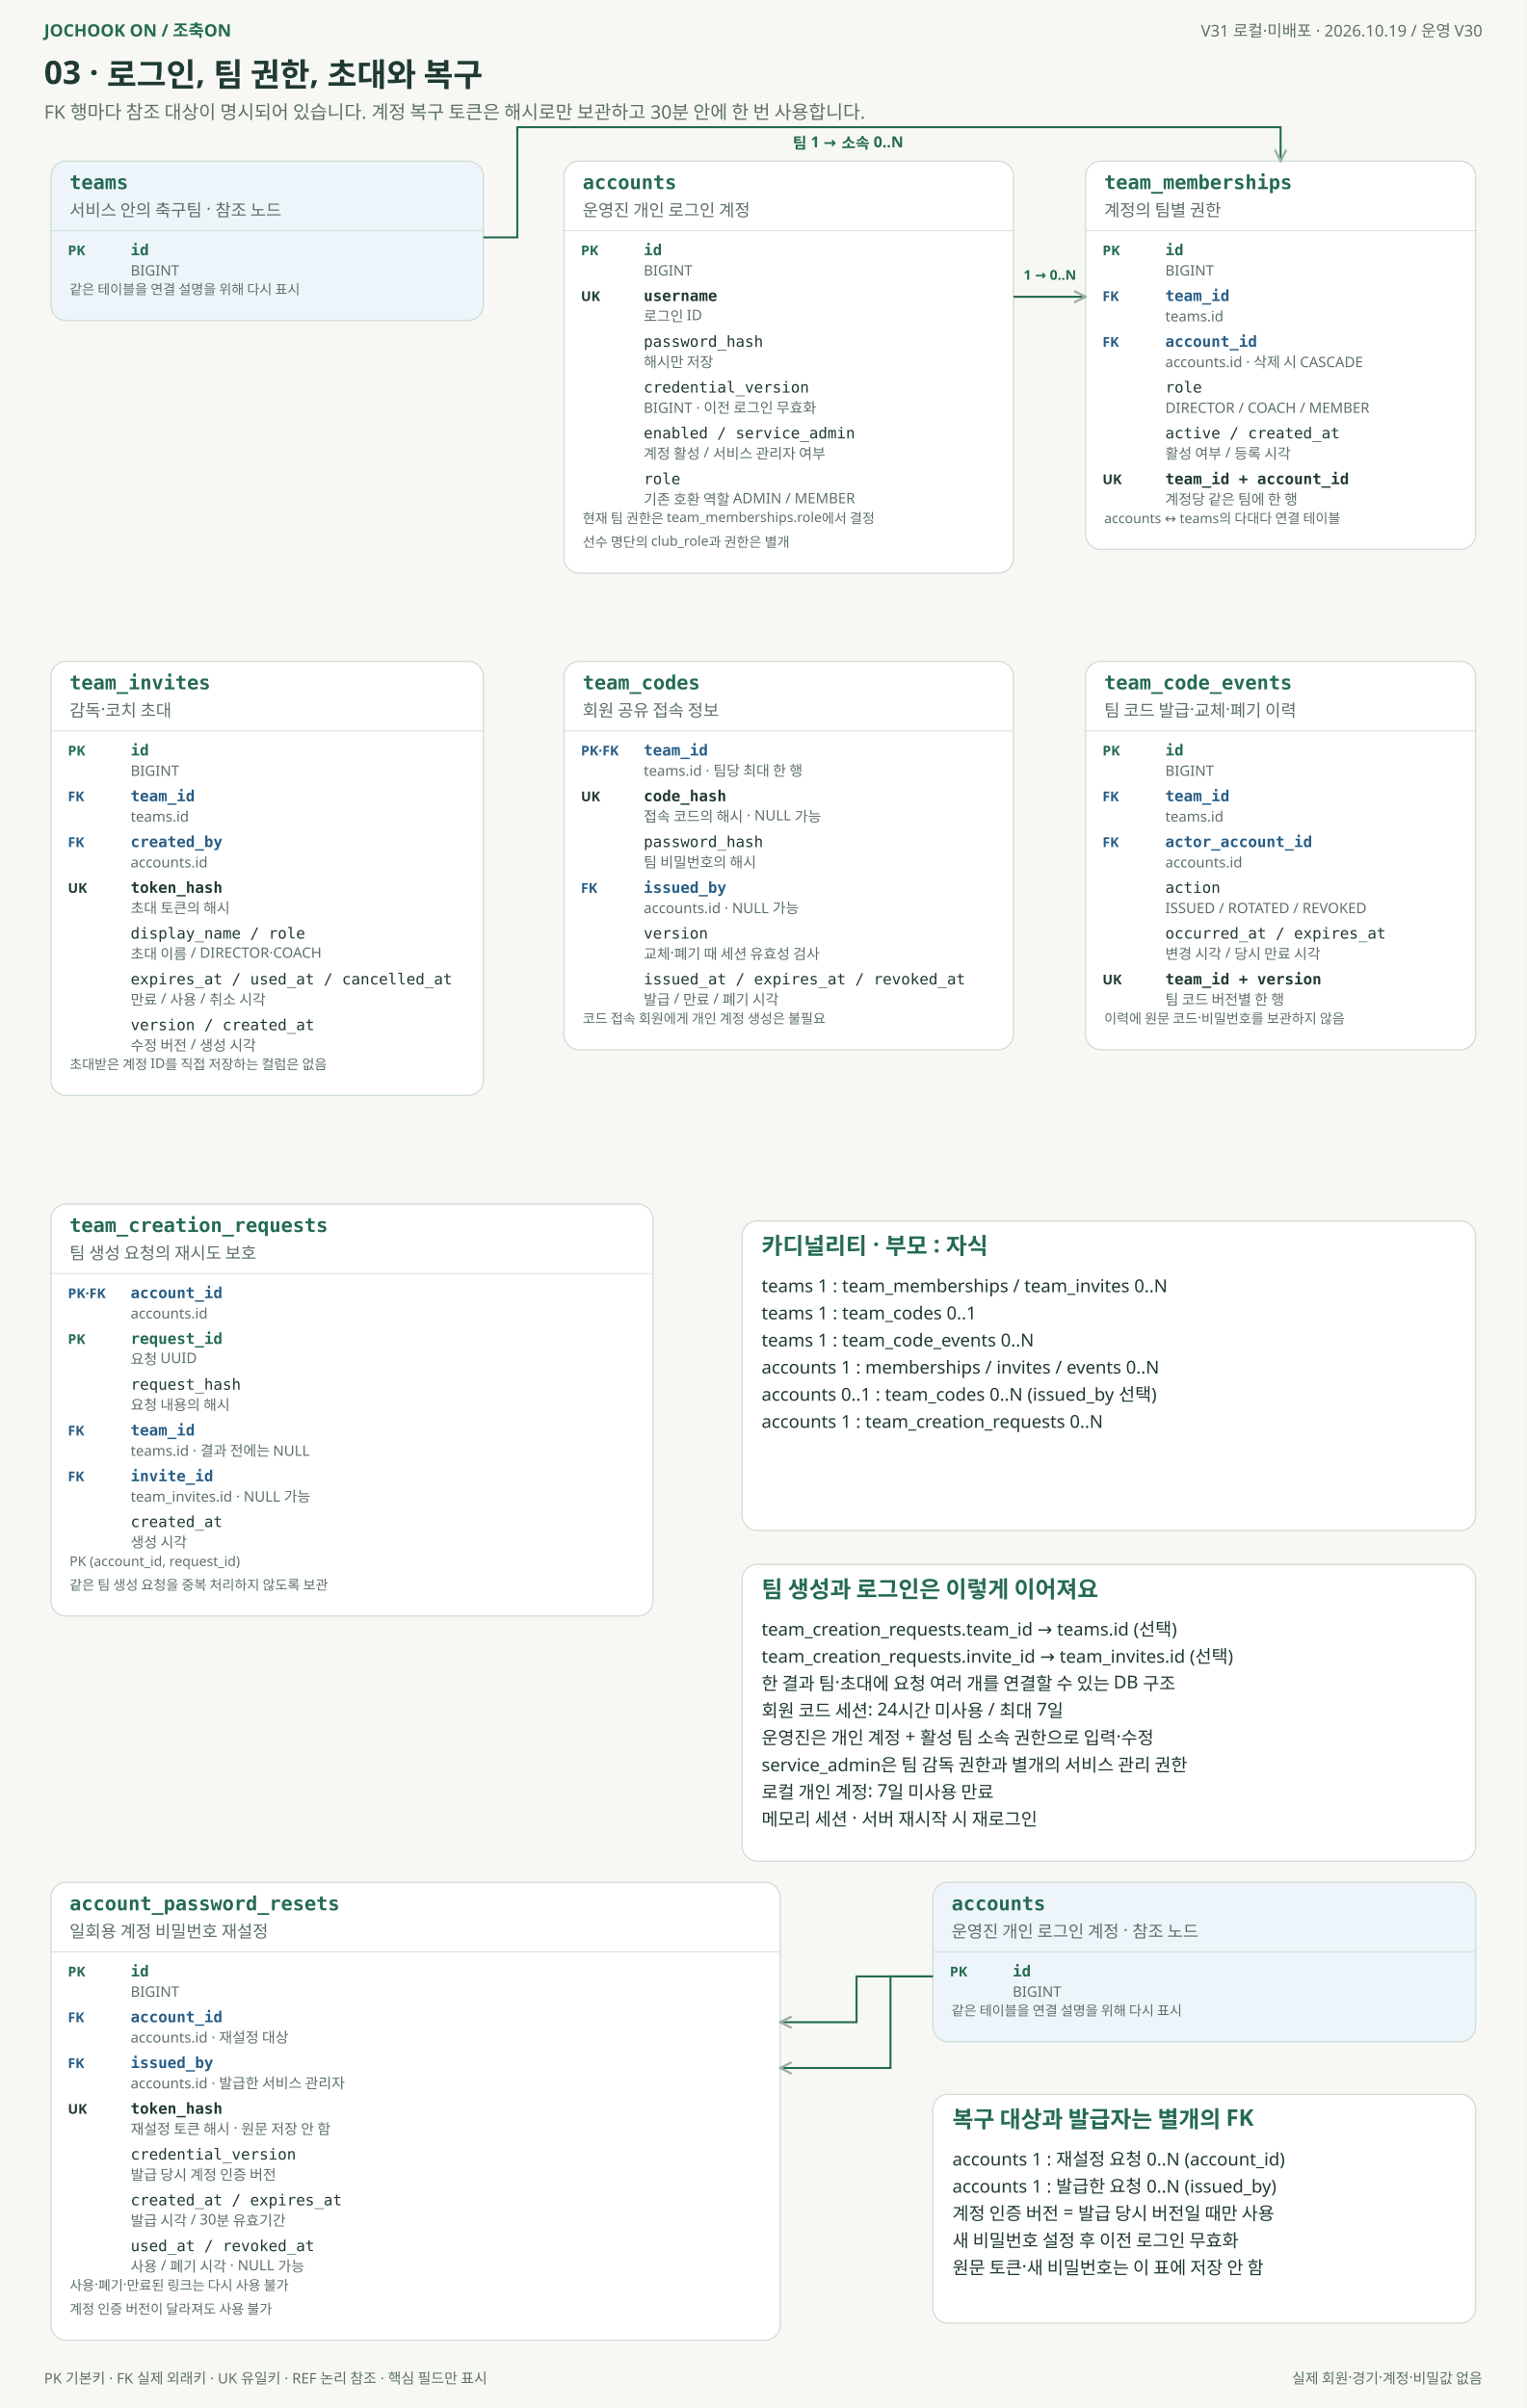
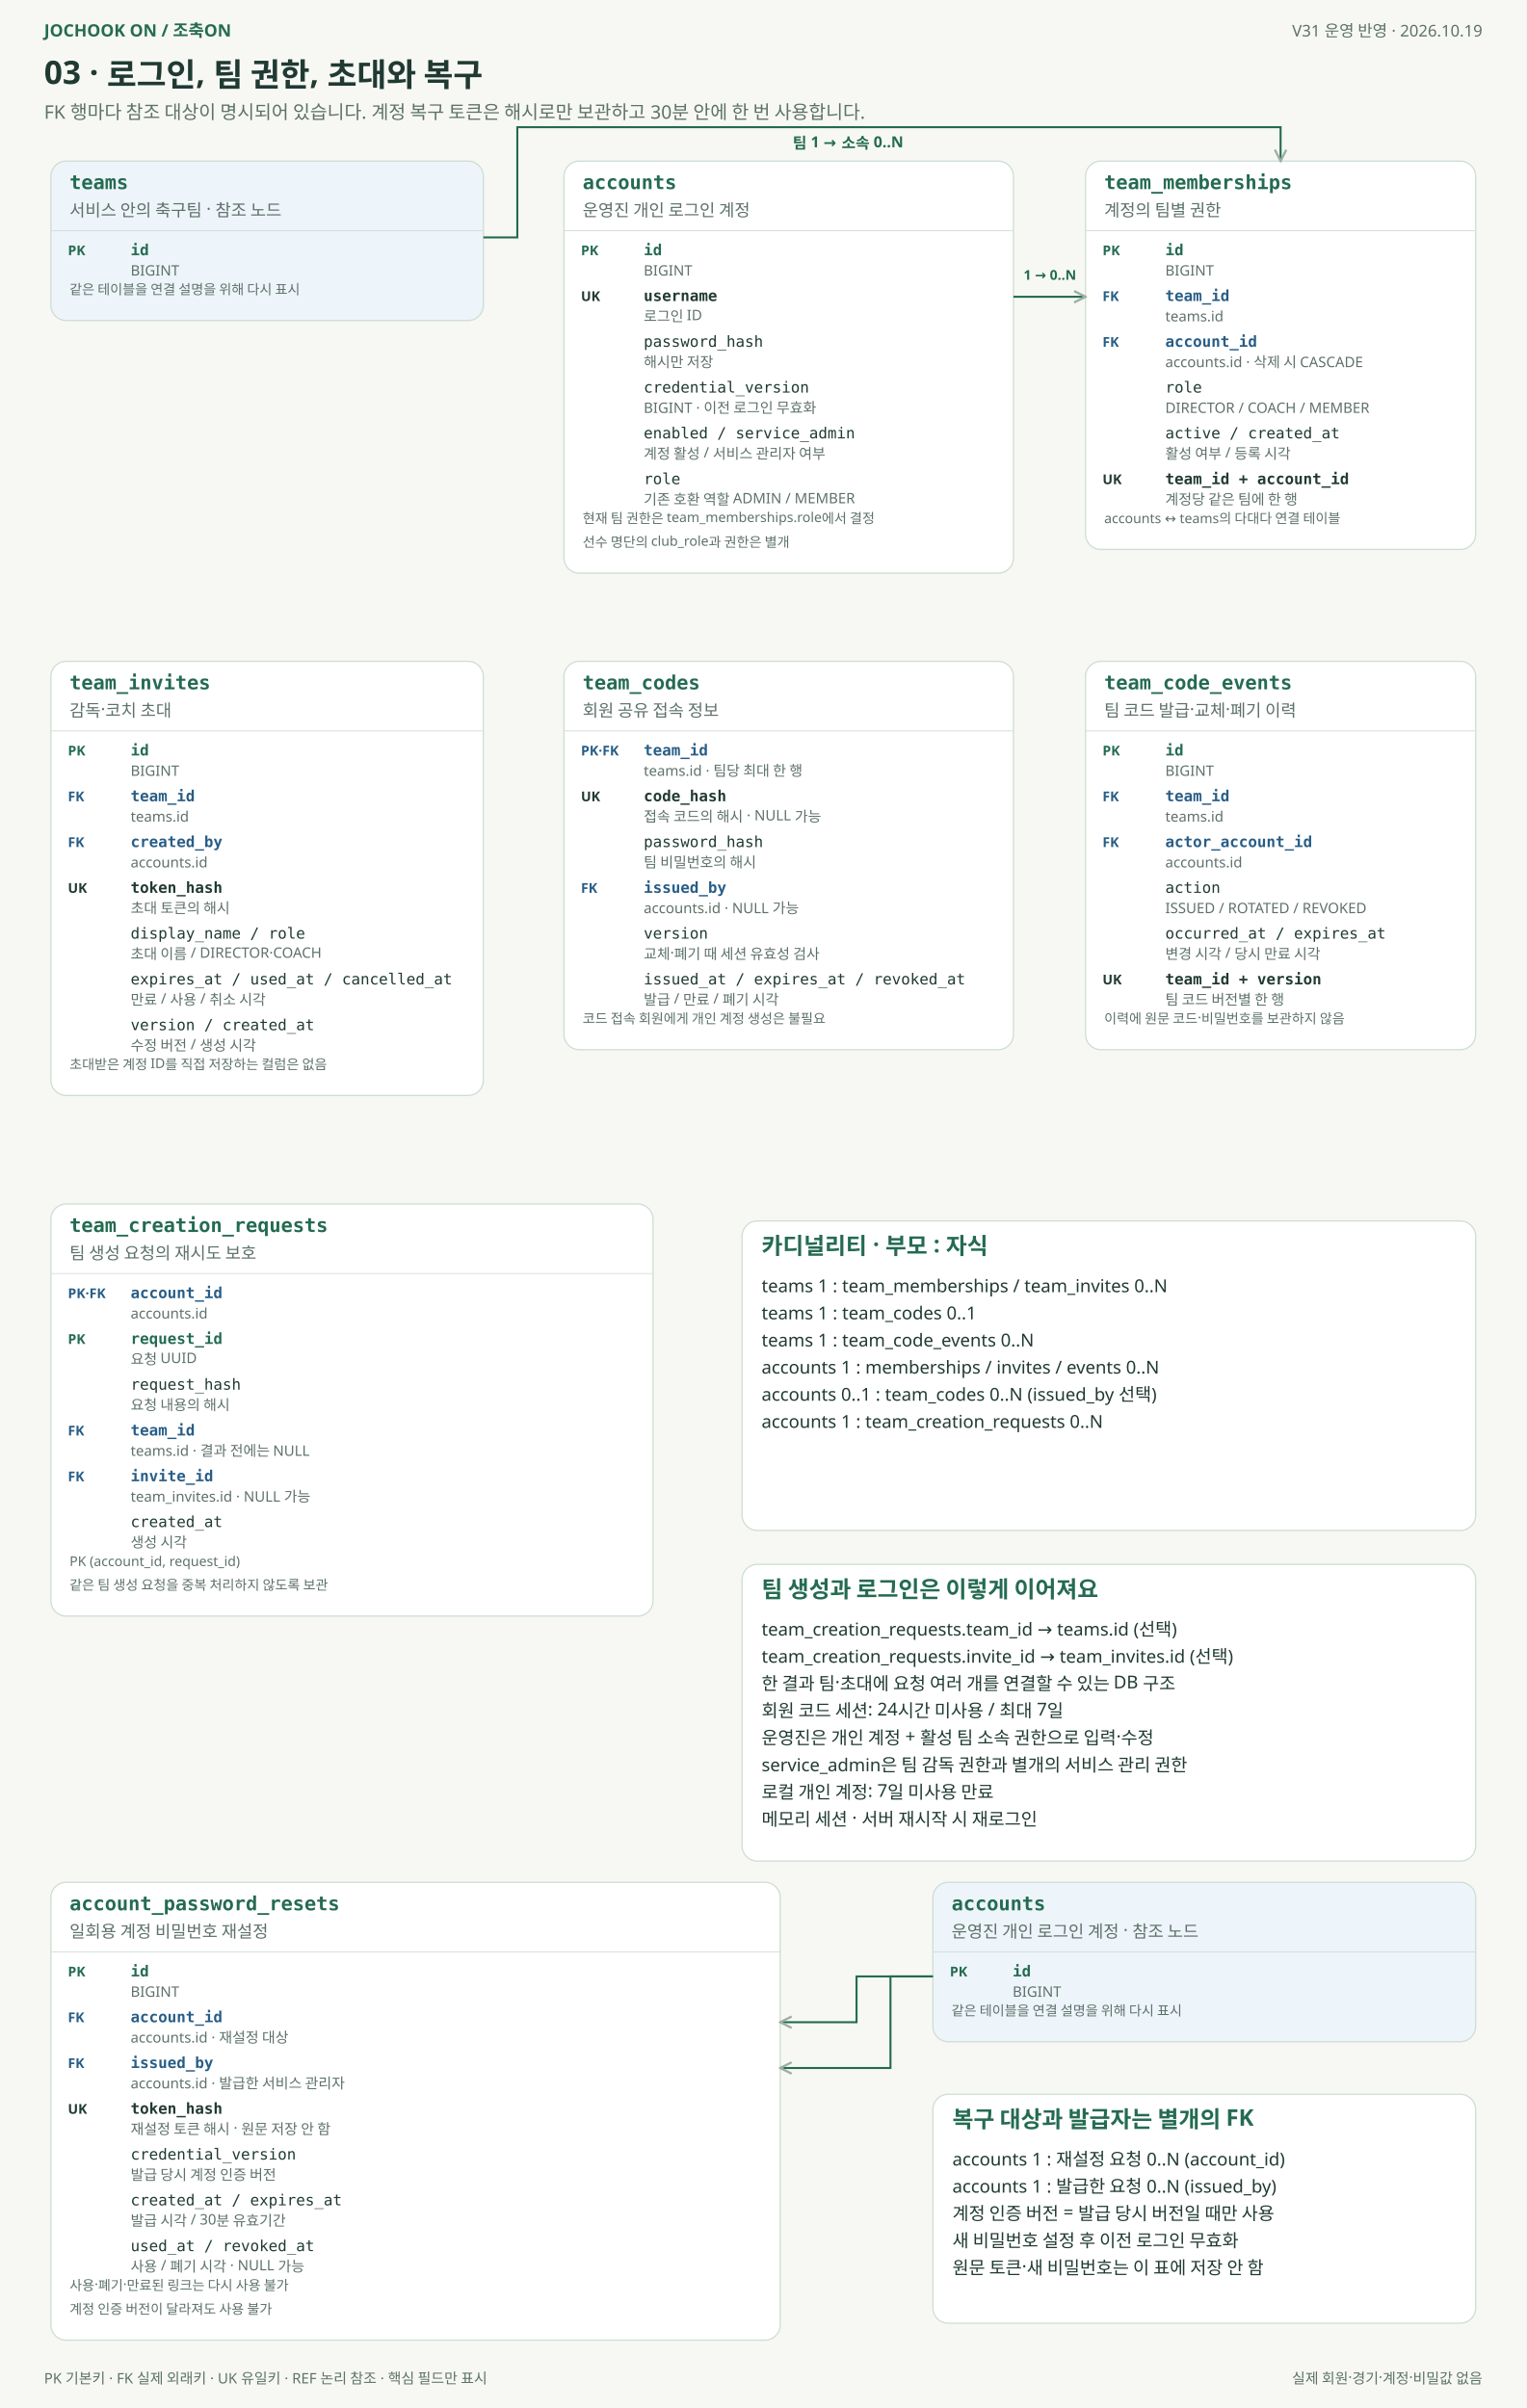
<svg xmlns="http://www.w3.org/2000/svg" width="1800" height="2840" viewBox="0 0 1800 2840" role="img" aria-labelledby="title desc">
  <defs>
    <marker id="arrow" viewBox="0 0 10 10" refX="9" refY="5" markerWidth="7" markerHeight="7" orient="auto">
      <path d="M1 1 L9 5 L1 9" fill="none" stroke="#9bb0a4" stroke-width="1.6" />
    </marker>
  </defs>
  <rect width="1800" height="2840" fill="#f7f8f4" />
  <g font-family="Malgun Gothic, Apple SD Gothic Neo, Noto Sans KR, sans-serif">
    <text x="52" y="43" font-size="20" fill="#246b51" font-weight="700" text-anchor="start">JOCHOOK ON / 조축ON</text>
-     <text x="1748" y="43" font-size="19" fill="#5d7168" font-weight="400" text-anchor="end">V31 로컬·미배포 · 2026.10.19 / 운영 V30</text>
+     <text x="1748" y="43" font-size="19" fill="#5d7168" font-weight="400" text-anchor="end">V31 운영 반영 · 2026.10.19</text>
    <text x="52" y="99" font-size="38" fill="#203a33" font-weight="700" text-anchor="start">03 · 로그인, 팀 권한, 초대와 복구</text>
    <text x="52" y="140" font-size="22" fill="#5d7168" font-weight="400" text-anchor="start">FK 행마다 참조 대상이 명시되어 있습니다. 계정 복구 토큰은 해시로만 보관하고 30분 안에 한 번 사용합니다.</text>
    <rect x="60" y="190" width="510" height="188" rx="18" fill="#edf4fa" stroke="#cfddd4" stroke-width="1.5" />
    <text x="82" y="223" font-size="23" fill="#246b51" font-weight="700" text-anchor="start" font-family="Consolas, monospace">teams</text>
    <text x="82" y="255" font-size="20" fill="#5d7168" font-weight="400" text-anchor="start">서비스 안의 축구팀 · 참조 노드</text>
    <path d="M 60 272 H 570" stroke="#cfddd4" />
    <text x="80" y="301" font-size="16" fill="#246b51" font-weight="700" text-anchor="start">PK</text>
    <text x="154" y="301" font-size="18" fill="#246b51" font-weight="600" text-anchor="start" font-family="Consolas, monospace">id</text>
    <text x="154" y="325" font-size="17" fill="#5d7168" font-weight="400" text-anchor="start">BIGINT</text>
    <text x="82" y="347" font-size="16" fill="#5d7168" font-weight="400" text-anchor="start">같은 테이블을 연결 설명을 위해 다시 표시</text>
    <rect x="665" y="190" width="530" height="486" rx="18" fill="#fff" stroke="#cfddd4" stroke-width="1.5" />
    <text x="687" y="223" font-size="23" fill="#246b51" font-weight="700" text-anchor="start" font-family="Consolas, monospace">accounts</text>
    <text x="687" y="255" font-size="20" fill="#5d7168" font-weight="400" text-anchor="start">운영진 개인 로그인 계정</text>
    <path d="M 665 272 H 1195" stroke="#cfddd4" />
    <text x="685" y="301" font-size="16" fill="#246b51" font-weight="700" text-anchor="start">PK</text>
    <text x="759" y="301" font-size="18" fill="#246b51" font-weight="600" text-anchor="start" font-family="Consolas, monospace">id</text>
    <text x="759" y="325" font-size="17" fill="#5d7168" font-weight="400" text-anchor="start">BIGINT</text>
    <text x="685" y="355" font-size="16" fill="#203a33" font-weight="700" text-anchor="start">UK</text>
    <text x="759" y="355" font-size="18" fill="#203a33" font-weight="600" text-anchor="start" font-family="Consolas, monospace">username</text>
    <text x="759" y="379" font-size="17" fill="#5d7168" font-weight="400" text-anchor="start">로그인 ID</text>
    <text x="759" y="409" font-size="18" fill="#203a33" font-weight="400" text-anchor="start" font-family="Consolas, monospace">password_hash</text>
    <text x="759" y="433" font-size="17" fill="#5d7168" font-weight="400" text-anchor="start">해시만 저장</text>
    <text x="759" y="463" font-size="18" fill="#203a33" font-weight="400" text-anchor="start" font-family="Consolas, monospace">credential_version</text>
    <text x="759" y="487" font-size="17" fill="#5d7168" font-weight="400" text-anchor="start">BIGINT · 이전 로그인 무효화</text>
    <text x="759" y="517" font-size="18" fill="#203a33" font-weight="400" text-anchor="start" font-family="Consolas, monospace">enabled / service_admin</text>
    <text x="759" y="541" font-size="17" fill="#5d7168" font-weight="400" text-anchor="start">계정 활성 / 서비스 관리자 여부</text>
    <text x="759" y="571" font-size="18" fill="#203a33" font-weight="400" text-anchor="start" font-family="Consolas, monospace">role</text>
    <text x="759" y="595" font-size="17" fill="#5d7168" font-weight="400" text-anchor="start">기존 호환 역할 ADMIN / MEMBER</text>
    <text x="687" y="617" font-size="16" fill="#5d7168" font-weight="400" text-anchor="start">현재 팀 권한은 team_memberships.role에서 결정</text>
    <text x="687" y="645" font-size="16" fill="#5d7168" font-weight="400" text-anchor="start">선수 명단의 club_role과 권한은 별개</text>
    <rect x="1280" y="190" width="460" height="458" rx="18" fill="#fff" stroke="#cfddd4" stroke-width="1.5" />
    <text x="1302" y="223" font-size="23" fill="#246b51" font-weight="700" text-anchor="start" font-family="Consolas, monospace">team_memberships</text>
    <text x="1302" y="255" font-size="20" fill="#5d7168" font-weight="400" text-anchor="start">계정의 팀별 권한</text>
    <path d="M 1280 272 H 1740" stroke="#cfddd4" />
    <text x="1300" y="301" font-size="16" fill="#246b51" font-weight="700" text-anchor="start">PK</text>
    <text x="1374" y="301" font-size="18" fill="#246b51" font-weight="600" text-anchor="start" font-family="Consolas, monospace">id</text>
    <text x="1374" y="325" font-size="17" fill="#5d7168" font-weight="400" text-anchor="start">BIGINT</text>
    <text x="1300" y="355" font-size="16" fill="#285d86" font-weight="700" text-anchor="start">FK</text>
    <text x="1374" y="355" font-size="18" fill="#285d86" font-weight="600" text-anchor="start" font-family="Consolas, monospace">team_id</text>
    <text x="1374" y="379" font-size="17" fill="#5d7168" font-weight="400" text-anchor="start">teams.id</text>
    <text x="1300" y="409" font-size="16" fill="#285d86" font-weight="700" text-anchor="start">FK</text>
    <text x="1374" y="409" font-size="18" fill="#285d86" font-weight="600" text-anchor="start" font-family="Consolas, monospace">account_id</text>
    <text x="1374" y="433" font-size="17" fill="#5d7168" font-weight="400" text-anchor="start">accounts.id · 삭제 시 CASCADE</text>
    <text x="1374" y="463" font-size="18" fill="#203a33" font-weight="400" text-anchor="start" font-family="Consolas, monospace">role</text>
    <text x="1374" y="487" font-size="17" fill="#5d7168" font-weight="400" text-anchor="start">DIRECTOR / COACH / MEMBER</text>
    <text x="1374" y="517" font-size="18" fill="#203a33" font-weight="400" text-anchor="start" font-family="Consolas, monospace">active / created_at</text>
    <text x="1374" y="541" font-size="17" fill="#5d7168" font-weight="400" text-anchor="start">활성 여부 / 등록 시각</text>
    <text x="1300" y="571" font-size="16" fill="#203a33" font-weight="700" text-anchor="start">UK</text>
    <text x="1374" y="571" font-size="18" fill="#203a33" font-weight="600" text-anchor="start" font-family="Consolas, monospace">team_id + account_id</text>
    <text x="1374" y="595" font-size="17" fill="#5d7168" font-weight="400" text-anchor="start">계정당 같은 팀에 한 행</text>
    <text x="1302" y="617" font-size="16" fill="#5d7168" font-weight="400" text-anchor="start">accounts ↔ teams의 다대다 연결 테이블</text>
    <path d="M 570 280 L 610 280 L 610 150 L 1510 150 L 1510 190" stroke="#246b51" stroke-width="2.4" fill="none" marker-end="url(#arrow)" />
    <text x="1000" y="175" font-size="18" fill="#246b51" font-weight="600" text-anchor="middle">팀 1 → 소속 0..N</text>
    <path d="M 1195 350 L 1280 350" stroke="#246b51" stroke-width="2.4" fill="none" marker-end="url(#arrow)" />
    <text x="1238" y="330" font-size="16" fill="#246b51" font-weight="600" text-anchor="middle">1 → 0..N</text>
    <rect x="60" y="780" width="510" height="512" rx="18" fill="#fff" stroke="#cfddd4" stroke-width="1.5" />
    <text x="82" y="813" font-size="23" fill="#246b51" font-weight="700" text-anchor="start" font-family="Consolas, monospace">team_invites</text>
    <text x="82" y="845" font-size="20" fill="#5d7168" font-weight="400" text-anchor="start">감독·코치 초대</text>
    <path d="M 60 862 H 570" stroke="#cfddd4" />
    <text x="80" y="891" font-size="16" fill="#246b51" font-weight="700" text-anchor="start">PK</text>
    <text x="154" y="891" font-size="18" fill="#246b51" font-weight="600" text-anchor="start" font-family="Consolas, monospace">id</text>
    <text x="154" y="915" font-size="17" fill="#5d7168" font-weight="400" text-anchor="start">BIGINT</text>
    <text x="80" y="945" font-size="16" fill="#285d86" font-weight="700" text-anchor="start">FK</text>
    <text x="154" y="945" font-size="18" fill="#285d86" font-weight="600" text-anchor="start" font-family="Consolas, monospace">team_id</text>
    <text x="154" y="969" font-size="17" fill="#5d7168" font-weight="400" text-anchor="start">teams.id</text>
    <text x="80" y="999" font-size="16" fill="#285d86" font-weight="700" text-anchor="start">FK</text>
    <text x="154" y="999" font-size="18" fill="#285d86" font-weight="600" text-anchor="start" font-family="Consolas, monospace">created_by</text>
    <text x="154" y="1023" font-size="17" fill="#5d7168" font-weight="400" text-anchor="start">accounts.id</text>
    <text x="80" y="1053" font-size="16" fill="#203a33" font-weight="700" text-anchor="start">UK</text>
    <text x="154" y="1053" font-size="18" fill="#203a33" font-weight="600" text-anchor="start" font-family="Consolas, monospace">token_hash</text>
    <text x="154" y="1077" font-size="17" fill="#5d7168" font-weight="400" text-anchor="start">초대 토큰의 해시</text>
    <text x="154" y="1107" font-size="18" fill="#203a33" font-weight="400" text-anchor="start" font-family="Consolas, monospace">display_name / role</text>
    <text x="154" y="1131" font-size="17" fill="#5d7168" font-weight="400" text-anchor="start">초대 이름 / DIRECTOR·COACH</text>
    <text x="154" y="1161" font-size="18" fill="#203a33" font-weight="400" text-anchor="start" font-family="Consolas, monospace">expires_at / used_at / cancelled_at</text>
    <text x="154" y="1185" font-size="17" fill="#5d7168" font-weight="400" text-anchor="start">만료 / 사용 / 취소 시각</text>
    <text x="154" y="1215" font-size="18" fill="#203a33" font-weight="400" text-anchor="start" font-family="Consolas, monospace">version / created_at</text>
    <text x="154" y="1239" font-size="17" fill="#5d7168" font-weight="400" text-anchor="start">수정 버전 / 생성 시각</text>
    <text x="82" y="1261" font-size="16" fill="#5d7168" font-weight="400" text-anchor="start">초대받은 계정 ID를 직접 저장하는 컬럼은 없음</text>
    <rect x="665" y="780" width="530" height="458" rx="18" fill="#fff" stroke="#cfddd4" stroke-width="1.5" />
    <text x="687" y="813" font-size="23" fill="#246b51" font-weight="700" text-anchor="start" font-family="Consolas, monospace">team_codes</text>
    <text x="687" y="845" font-size="20" fill="#5d7168" font-weight="400" text-anchor="start">회원 공유 접속 정보</text>
    <path d="M 665 862 H 1195" stroke="#cfddd4" />
    <text x="685" y="891" font-size="16" fill="#285d86" font-weight="700" text-anchor="start">PK·FK</text>
    <text x="759" y="891" font-size="18" fill="#285d86" font-weight="600" text-anchor="start" font-family="Consolas, monospace">team_id</text>
    <text x="759" y="915" font-size="17" fill="#5d7168" font-weight="400" text-anchor="start">teams.id · 팀당 최대 한 행</text>
    <text x="685" y="945" font-size="16" fill="#203a33" font-weight="700" text-anchor="start">UK</text>
    <text x="759" y="945" font-size="18" fill="#203a33" font-weight="600" text-anchor="start" font-family="Consolas, monospace">code_hash</text>
    <text x="759" y="969" font-size="17" fill="#5d7168" font-weight="400" text-anchor="start">접속 코드의 해시 · NULL 가능</text>
    <text x="759" y="999" font-size="18" fill="#203a33" font-weight="400" text-anchor="start" font-family="Consolas, monospace">password_hash</text>
    <text x="759" y="1023" font-size="17" fill="#5d7168" font-weight="400" text-anchor="start">팀 비밀번호의 해시</text>
    <text x="685" y="1053" font-size="16" fill="#285d86" font-weight="700" text-anchor="start">FK</text>
    <text x="759" y="1053" font-size="18" fill="#285d86" font-weight="600" text-anchor="start" font-family="Consolas, monospace">issued_by</text>
    <text x="759" y="1077" font-size="17" fill="#5d7168" font-weight="400" text-anchor="start">accounts.id · NULL 가능</text>
    <text x="759" y="1107" font-size="18" fill="#203a33" font-weight="400" text-anchor="start" font-family="Consolas, monospace">version</text>
    <text x="759" y="1131" font-size="17" fill="#5d7168" font-weight="400" text-anchor="start">교체·폐기 때 세션 유효성 검사</text>
    <text x="759" y="1161" font-size="18" fill="#203a33" font-weight="400" text-anchor="start" font-family="Consolas, monospace">issued_at / expires_at / revoked_at</text>
    <text x="759" y="1185" font-size="17" fill="#5d7168" font-weight="400" text-anchor="start">발급 / 만료 / 폐기 시각</text>
    <text x="687" y="1207" font-size="16" fill="#5d7168" font-weight="400" text-anchor="start">코드 접속 회원에게 개인 계정 생성은 불필요</text>
    <rect x="1280" y="780" width="460" height="458" rx="18" fill="#fff" stroke="#cfddd4" stroke-width="1.5" />
    <text x="1302" y="813" font-size="23" fill="#246b51" font-weight="700" text-anchor="start" font-family="Consolas, monospace">team_code_events</text>
    <text x="1302" y="845" font-size="20" fill="#5d7168" font-weight="400" text-anchor="start">팀 코드 발급·교체·폐기 이력</text>
    <path d="M 1280 862 H 1740" stroke="#cfddd4" />
    <text x="1300" y="891" font-size="16" fill="#246b51" font-weight="700" text-anchor="start">PK</text>
    <text x="1374" y="891" font-size="18" fill="#246b51" font-weight="600" text-anchor="start" font-family="Consolas, monospace">id</text>
    <text x="1374" y="915" font-size="17" fill="#5d7168" font-weight="400" text-anchor="start">BIGINT</text>
    <text x="1300" y="945" font-size="16" fill="#285d86" font-weight="700" text-anchor="start">FK</text>
    <text x="1374" y="945" font-size="18" fill="#285d86" font-weight="600" text-anchor="start" font-family="Consolas, monospace">team_id</text>
    <text x="1374" y="969" font-size="17" fill="#5d7168" font-weight="400" text-anchor="start">teams.id</text>
    <text x="1300" y="999" font-size="16" fill="#285d86" font-weight="700" text-anchor="start">FK</text>
    <text x="1374" y="999" font-size="18" fill="#285d86" font-weight="600" text-anchor="start" font-family="Consolas, monospace">actor_account_id</text>
    <text x="1374" y="1023" font-size="17" fill="#5d7168" font-weight="400" text-anchor="start">accounts.id</text>
    <text x="1374" y="1053" font-size="18" fill="#203a33" font-weight="400" text-anchor="start" font-family="Consolas, monospace">action</text>
    <text x="1374" y="1077" font-size="17" fill="#5d7168" font-weight="400" text-anchor="start">ISSUED / ROTATED / REVOKED</text>
    <text x="1374" y="1107" font-size="18" fill="#203a33" font-weight="400" text-anchor="start" font-family="Consolas, monospace">occurred_at / expires_at</text>
    <text x="1374" y="1131" font-size="17" fill="#5d7168" font-weight="400" text-anchor="start">변경 시각 / 당시 만료 시각</text>
    <text x="1300" y="1161" font-size="16" fill="#203a33" font-weight="700" text-anchor="start">UK</text>
    <text x="1374" y="1161" font-size="18" fill="#203a33" font-weight="600" text-anchor="start" font-family="Consolas, monospace">team_id + version</text>
    <text x="1374" y="1185" font-size="17" fill="#5d7168" font-weight="400" text-anchor="start">팀 코드 버전별 한 행</text>
    <text x="1302" y="1207" font-size="16" fill="#5d7168" font-weight="400" text-anchor="start">이력에 원문 코드·비밀번호를 보관하지 않음</text>
    <rect x="60" y="1420" width="710" height="486" rx="18" fill="#fff" stroke="#cfddd4" stroke-width="1.5" />
    <text x="82" y="1453" font-size="23" fill="#246b51" font-weight="700" text-anchor="start" font-family="Consolas, monospace">team_creation_requests</text>
    <text x="82" y="1485" font-size="20" fill="#5d7168" font-weight="400" text-anchor="start">팀 생성 요청의 재시도 보호</text>
    <path d="M 60 1502 H 770" stroke="#cfddd4" />
    <text x="80" y="1531" font-size="16" fill="#285d86" font-weight="700" text-anchor="start">PK·FK</text>
    <text x="154" y="1531" font-size="18" fill="#285d86" font-weight="600" text-anchor="start" font-family="Consolas, monospace">account_id</text>
    <text x="154" y="1555" font-size="17" fill="#5d7168" font-weight="400" text-anchor="start">accounts.id</text>
    <text x="80" y="1585" font-size="16" fill="#246b51" font-weight="700" text-anchor="start">PK</text>
    <text x="154" y="1585" font-size="18" fill="#246b51" font-weight="600" text-anchor="start" font-family="Consolas, monospace">request_id</text>
    <text x="154" y="1609" font-size="17" fill="#5d7168" font-weight="400" text-anchor="start">요청 UUID</text>
    <text x="154" y="1639" font-size="18" fill="#203a33" font-weight="400" text-anchor="start" font-family="Consolas, monospace">request_hash</text>
    <text x="154" y="1663" font-size="17" fill="#5d7168" font-weight="400" text-anchor="start">요청 내용의 해시</text>
    <text x="80" y="1693" font-size="16" fill="#285d86" font-weight="700" text-anchor="start">FK</text>
    <text x="154" y="1693" font-size="18" fill="#285d86" font-weight="600" text-anchor="start" font-family="Consolas, monospace">team_id</text>
    <text x="154" y="1717" font-size="17" fill="#5d7168" font-weight="400" text-anchor="start">teams.id · 결과 전에는 NULL</text>
    <text x="80" y="1747" font-size="16" fill="#285d86" font-weight="700" text-anchor="start">FK</text>
    <text x="154" y="1747" font-size="18" fill="#285d86" font-weight="600" text-anchor="start" font-family="Consolas, monospace">invite_id</text>
    <text x="154" y="1771" font-size="17" fill="#5d7168" font-weight="400" text-anchor="start">team_invites.id · NULL 가능</text>
    <text x="154" y="1801" font-size="18" fill="#203a33" font-weight="400" text-anchor="start" font-family="Consolas, monospace">created_at</text>
    <text x="154" y="1825" font-size="17" fill="#5d7168" font-weight="400" text-anchor="start">생성 시각</text>
    <text x="82" y="1847" font-size="16" fill="#5d7168" font-weight="400" text-anchor="start">PK (account_id, request_id)</text>
    <text x="82" y="1875" font-size="16" fill="#5d7168" font-weight="400" text-anchor="start">같은 팀 생성 요청을 중복 처리하지 않도록 보관</text>
    <rect x="875" y="1440" width="865" height="365" rx="18" fill="#fff" stroke="#cfddd4" stroke-width="1.5" />
    <text x="898" y="1479" font-size="27" fill="#246b51" font-weight="700" text-anchor="start">카디널리티 · 부모 : 자식</text>
    <text x="898" y="1524" font-size="21" fill="#203a33" font-weight="400" text-anchor="start">teams 1 : team_memberships / team_invites 0..N</text>
    <text x="898" y="1556" font-size="21" fill="#203a33" font-weight="400" text-anchor="start">teams 1 : team_codes 0..1</text>
    <text x="898" y="1588" font-size="21" fill="#203a33" font-weight="400" text-anchor="start">teams 1 : team_code_events 0..N</text>
    <text x="898" y="1620" font-size="21" fill="#203a33" font-weight="400" text-anchor="start">accounts 1 : memberships / invites / events 0..N</text>
    <text x="898" y="1652" font-size="21" fill="#203a33" font-weight="400" text-anchor="start">accounts 0..1 : team_codes 0..N (issued_by 선택)</text>
    <text x="898" y="1684" font-size="21" fill="#203a33" font-weight="400" text-anchor="start">accounts 1 : team_creation_requests 0..N</text>
    <rect x="875" y="1845" width="865" height="350" rx="18" fill="#fff" stroke="#cfddd4" stroke-width="1.5" />
    <text x="898" y="1884" font-size="27" fill="#246b51" font-weight="700" text-anchor="start">팀 생성과 로그인은 이렇게 이어져요</text>
    <text x="898" y="1929" font-size="21" fill="#203a33" font-weight="400" text-anchor="start">team_creation_requests.team_id → teams.id (선택)</text>
    <text x="898" y="1961" font-size="21" fill="#203a33" font-weight="400" text-anchor="start">team_creation_requests.invite_id → team_invites.id (선택)</text>
    <text x="898" y="1993" font-size="21" fill="#203a33" font-weight="400" text-anchor="start">한 결과 팀·초대에 요청 여러 개를 연결할 수 있는 DB 구조</text>
    <text x="898" y="2025" font-size="21" fill="#203a33" font-weight="400" text-anchor="start">회원 코드 세션: 24시간 미사용 / 최대 7일</text>
    <text x="898" y="2057" font-size="21" fill="#203a33" font-weight="400" text-anchor="start">운영진은 개인 계정 + 활성 팀 소속 권한으로 입력·수정</text>
    <text x="898" y="2089" font-size="21" fill="#203a33" font-weight="400" text-anchor="start">service_admin은 팀 감독 권한과 별개의 서비스 관리 권한</text>
    <text x="898" y="2121" font-size="21" fill="#203a33" font-weight="400" text-anchor="start">로컬 개인 계정: 7일 미사용 만료</text>
    <text x="898" y="2153" font-size="21" fill="#203a33" font-weight="400" text-anchor="start">메모리 세션 · 서버 재시작 시 재로그인</text>
    <rect x="60" y="2220" width="860" height="540" rx="18" fill="#fff" stroke="#cfddd4" stroke-width="1.5" />
    <text x="82" y="2253" font-size="23" fill="#246b51" font-weight="700" text-anchor="start" font-family="Consolas, monospace">account_password_resets</text>
    <text x="82" y="2285" font-size="20" fill="#5d7168" font-weight="400" text-anchor="start">일회용 계정 비밀번호 재설정</text>
    <path d="M 60 2302 H 920" stroke="#cfddd4" />
    <text x="80" y="2331" font-size="16" fill="#246b51" font-weight="700" text-anchor="start">PK</text>
    <text x="154" y="2331" font-size="18" fill="#246b51" font-weight="600" text-anchor="start" font-family="Consolas, monospace">id</text>
    <text x="154" y="2355" font-size="17" fill="#5d7168" font-weight="400" text-anchor="start">BIGINT</text>
    <text x="80" y="2385" font-size="16" fill="#285d86" font-weight="700" text-anchor="start">FK</text>
    <text x="154" y="2385" font-size="18" fill="#285d86" font-weight="600" text-anchor="start" font-family="Consolas, monospace">account_id</text>
    <text x="154" y="2409" font-size="17" fill="#5d7168" font-weight="400" text-anchor="start">accounts.id · 재설정 대상</text>
    <text x="80" y="2439" font-size="16" fill="#285d86" font-weight="700" text-anchor="start">FK</text>
    <text x="154" y="2439" font-size="18" fill="#285d86" font-weight="600" text-anchor="start" font-family="Consolas, monospace">issued_by</text>
    <text x="154" y="2463" font-size="17" fill="#5d7168" font-weight="400" text-anchor="start">accounts.id · 발급한 서비스 관리자</text>
    <text x="80" y="2493" font-size="16" fill="#203a33" font-weight="700" text-anchor="start">UK</text>
    <text x="154" y="2493" font-size="18" fill="#203a33" font-weight="600" text-anchor="start" font-family="Consolas, monospace">token_hash</text>
    <text x="154" y="2517" font-size="17" fill="#5d7168" font-weight="400" text-anchor="start">재설정 토큰 해시 · 원문 저장 안 함</text>
    <text x="154" y="2547" font-size="18" fill="#203a33" font-weight="400" text-anchor="start" font-family="Consolas, monospace">credential_version</text>
    <text x="154" y="2571" font-size="17" fill="#5d7168" font-weight="400" text-anchor="start">발급 당시 계정 인증 버전</text>
    <text x="154" y="2601" font-size="18" fill="#203a33" font-weight="400" text-anchor="start" font-family="Consolas, monospace">created_at / expires_at</text>
    <text x="154" y="2625" font-size="17" fill="#5d7168" font-weight="400" text-anchor="start">발급 시각 / 30분 유효기간</text>
    <text x="154" y="2655" font-size="18" fill="#203a33" font-weight="400" text-anchor="start" font-family="Consolas, monospace">used_at / revoked_at</text>
    <text x="154" y="2679" font-size="17" fill="#5d7168" font-weight="400" text-anchor="start">사용 / 폐기 시각 · NULL 가능</text>
    <text x="82" y="2701" font-size="16" fill="#5d7168" font-weight="400" text-anchor="start">사용·폐기·만료된 링크는 다시 사용 불가</text>
    <text x="82" y="2729" font-size="16" fill="#5d7168" font-weight="400" text-anchor="start">계정 인증 버전이 달라져도 사용 불가</text>
    <rect x="1100" y="2220" width="640" height="188" rx="18" fill="#edf4fa" stroke="#cfddd4" stroke-width="1.5" />
    <text x="1122" y="2253" font-size="23" fill="#246b51" font-weight="700" text-anchor="start" font-family="Consolas, monospace">accounts</text>
    <text x="1122" y="2285" font-size="20" fill="#5d7168" font-weight="400" text-anchor="start">운영진 개인 로그인 계정 · 참조 노드</text>
    <path d="M 1100 2302 H 1740" stroke="#cfddd4" />
    <text x="1120" y="2331" font-size="16" fill="#246b51" font-weight="700" text-anchor="start">PK</text>
    <text x="1194" y="2331" font-size="18" fill="#246b51" font-weight="600" text-anchor="start" font-family="Consolas, monospace">id</text>
    <text x="1194" y="2355" font-size="17" fill="#5d7168" font-weight="400" text-anchor="start">BIGINT</text>
    <text x="1122" y="2377" font-size="16" fill="#5d7168" font-weight="400" text-anchor="start">같은 테이블을 연결 설명을 위해 다시 표시</text>
    <path d="M 1100 2331 L 1010 2331 L 1010 2385 L 920 2385" stroke="#246b51" stroke-width="2.4" fill="none" marker-end="url(#arrow)" />
    <path d="M 1100 2331 L 1050 2331 L 1050 2439 L 920 2439" stroke="#246b51" stroke-width="2.4" fill="none" marker-end="url(#arrow)" />
    <rect x="1100" y="2470" width="640" height="270" rx="18" fill="#fff" stroke="#cfddd4" stroke-width="1.5" />
    <text x="1123" y="2509" font-size="27" fill="#246b51" font-weight="700" text-anchor="start">복구 대상과 발급자는 별개의 FK</text>
    <text x="1123" y="2554" font-size="21" fill="#203a33" font-weight="400" text-anchor="start">accounts 1 : 재설정 요청 0..N (account_id)</text>
    <text x="1123" y="2586" font-size="21" fill="#203a33" font-weight="400" text-anchor="start">accounts 1 : 발급한 요청 0..N (issued_by)</text>
    <text x="1123" y="2618" font-size="21" fill="#203a33" font-weight="400" text-anchor="start">계정 인증 버전 = 발급 당시 버전일 때만 사용</text>
    <text x="1123" y="2650" font-size="21" fill="#203a33" font-weight="400" text-anchor="start">새 비밀번호 설정 후 이전 로그인 무효화</text>
    <text x="1123" y="2682" font-size="21" fill="#203a33" font-weight="400" text-anchor="start">원문 토큰·새 비밀번호는 이 표에 저장 안 함</text>
    <text x="52" y="2811" font-size="17" fill="#5d7168" font-weight="400" text-anchor="start">PK 기본키 · FK 실제 외래키 · UK 유일키 · REF 논리 참조 · 핵심 필드만 표시</text>
    <text x="1748" y="2811" font-size="17" fill="#5d7168" font-weight="400" text-anchor="end">실제 회원·경기·계정·비밀값 없음</text>
  </g>
</svg>
